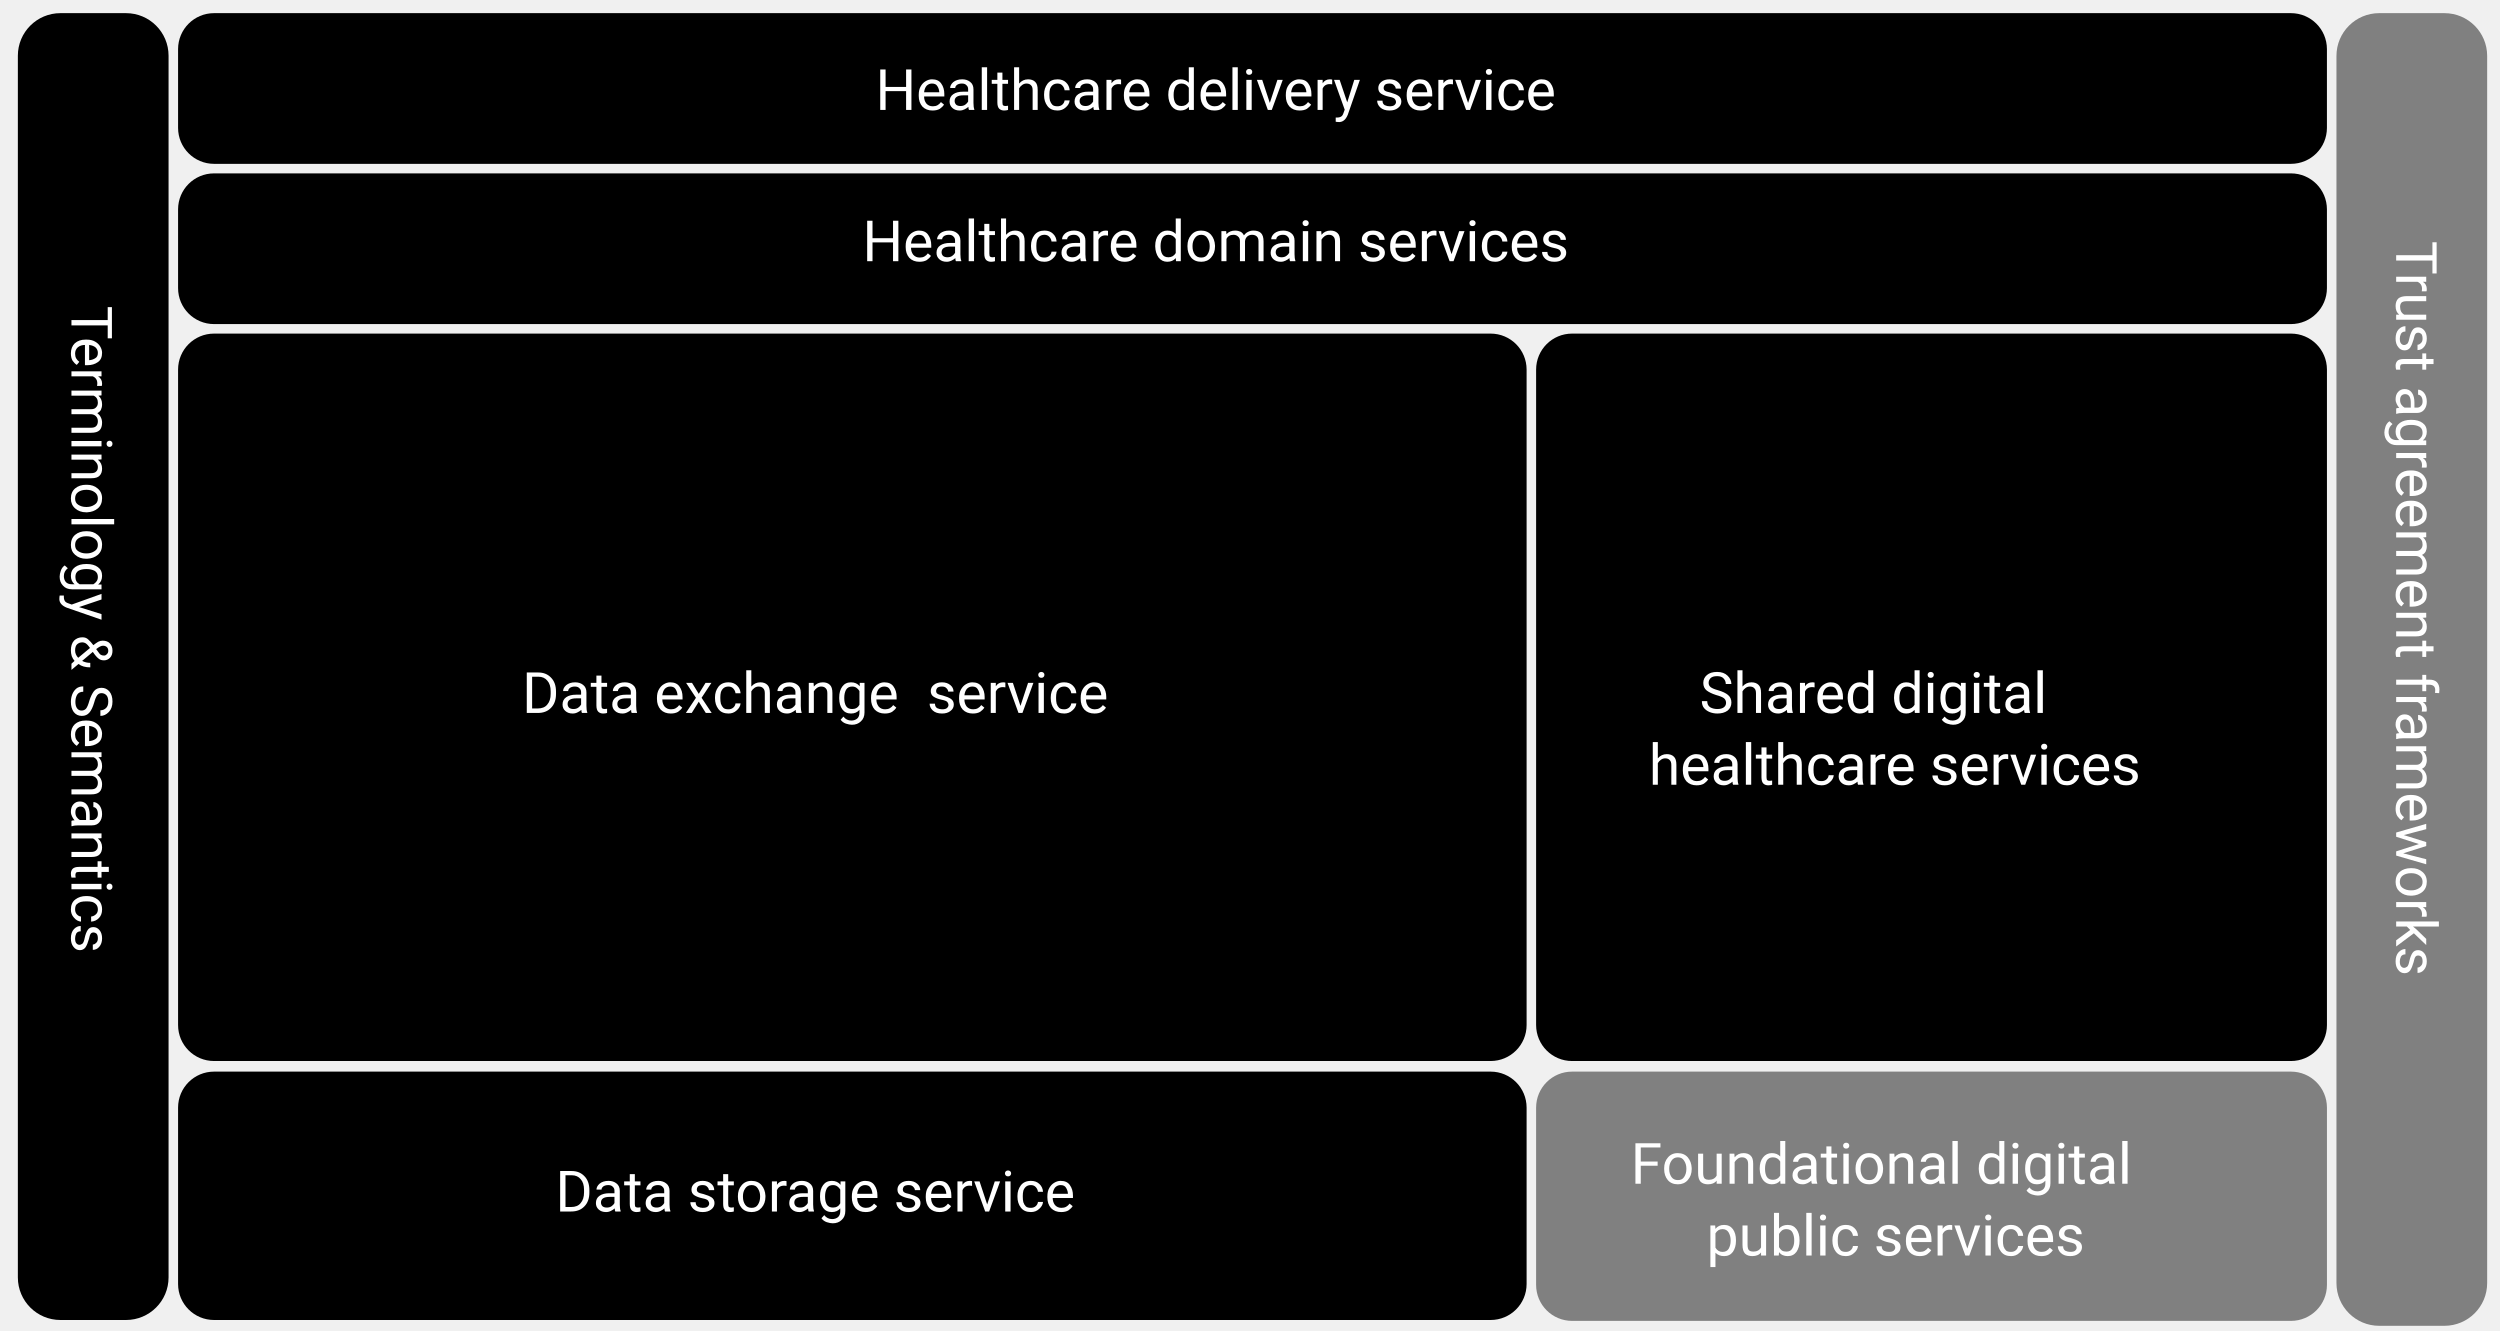
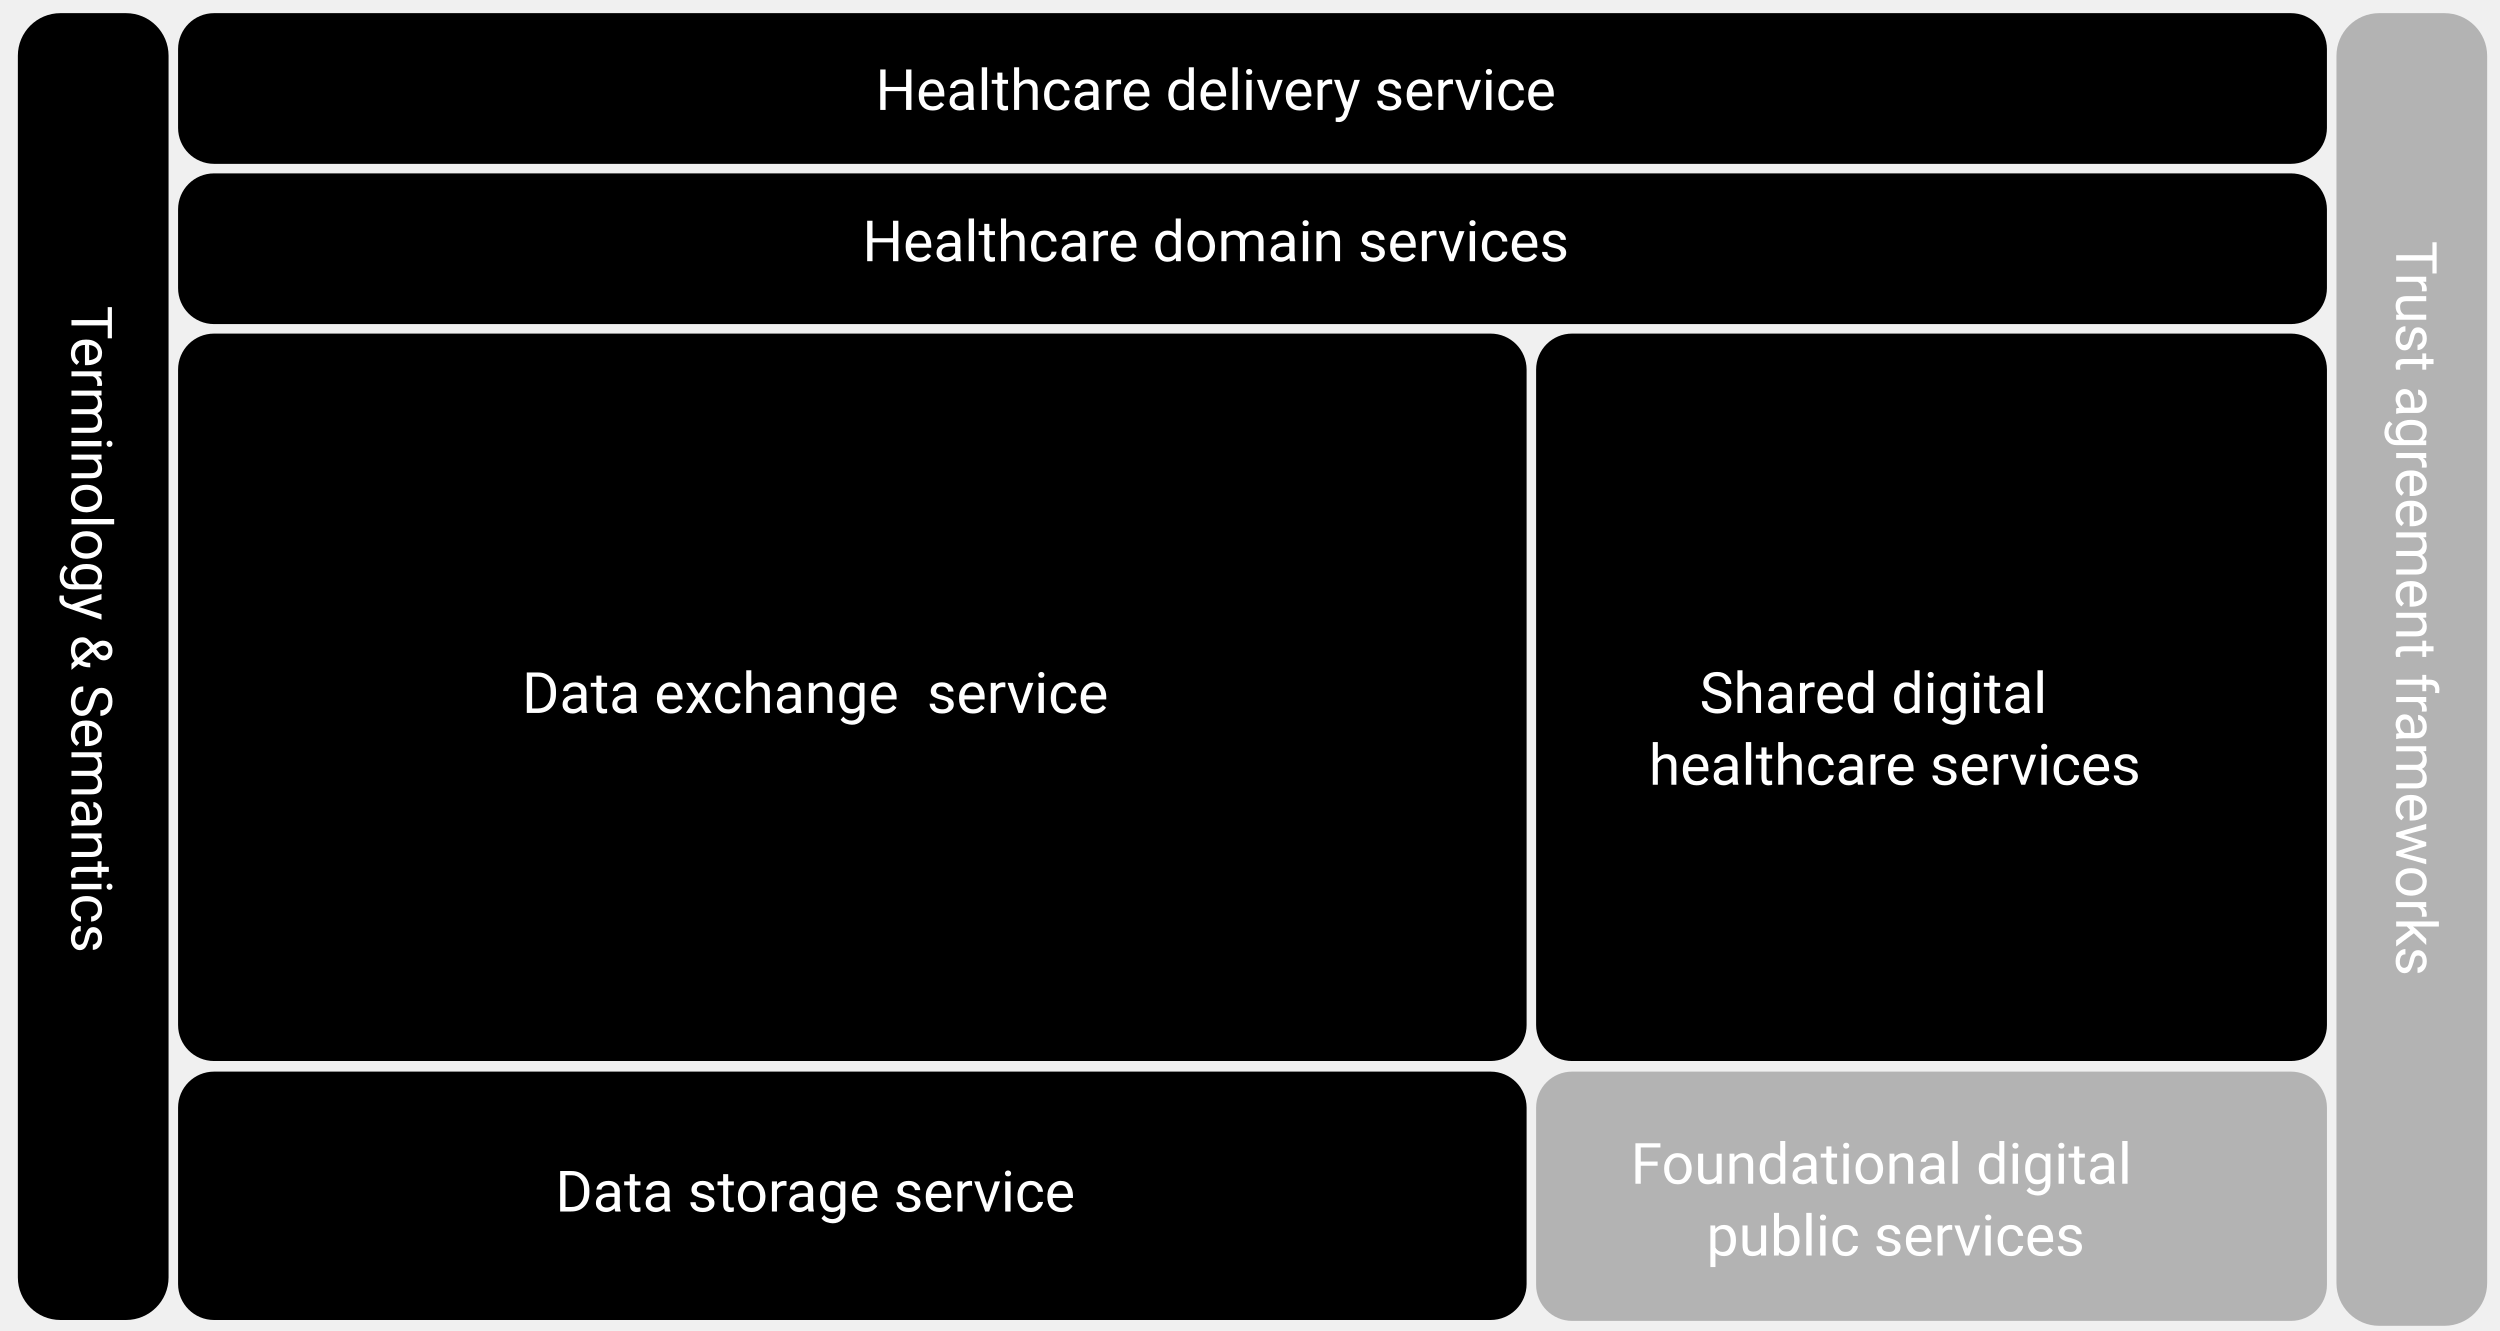
<svg xmlns="http://www.w3.org/2000/svg" width="139mm" height="74mm" viewBox="0 0 139 74" version="1.1" id="svg1">
-   <defs id="defs1" />
+   <defs id="defs1">
+     </defs>
  <g id="layer1" style="display:inline">
-     <rect style="fill:#808080;fill-opacity:1;stroke-width:0.063" id="rect4" width="43.97" height="13.859" x="85.408" y="59.582" rx="2" />
-     <rect style="fill:#808080;fill-opacity:1;stroke-width:0.063" id="rect4-8" width="72.984" height="8.379" x="-73.715" y="129.907" rx="2.377" transform="rotate(-90)" />
+     <rect style="fill:#b3b3b3;fill-opacity:1;stroke-width:0.063" id="rect4" width="43.97" height="13.859" x="85.408" y="59.582" rx="2" />
+     <rect style="fill:#b3b3b3;fill-opacity:1;stroke-width:0.063" id="rect4-8" width="72.984" height="8.379" x="-73.715" y="129.907" rx="2.377" transform="rotate(-90)" />
    <rect style="fill:#000000;fill-opacity:1;stroke-width:0.063" id="rect4-8-0" width="72.661" height="8.379" x="-73.392" y="0.993" rx="2.366" transform="rotate(-90)" />
    <rect style="fill:#000000;fill-opacity:1;stroke-width:0.08" id="rect4-9" width="119.476" height="8.379" x="9.901" y="9.64" rx="2" />
    <rect style="fill:#000000;fill-opacity:1;stroke-width:0.08" id="rect4-9-7" width="119.476" height="8.379" x="9.901" y="0.731" rx="2" />
    <rect style="fill:#000000;fill-opacity:1;stroke-width:0.14" id="rect4-9-4" width="74.978" height="40.445" x="9.901" y="18.548" rx="2" />
    <rect style="fill:#000000;fill-opacity:1;stroke-width:0.107" id="rect4-9-4-3" width="43.97" height="40.445" x="85.408" y="18.548" rx="2" />
    <rect style="display:inline;fill:#000000;fill-opacity:1;stroke-width:0.082" id="rect4-5" width="74.978" height="13.81" x="9.901" y="59.582" rx="2" />
  </g>
  <g id="layer2" style="display:inline">
    <text xml:space="preserve" style="font-size:3.175px;text-align:start;writing-mode:lr-tb;direction:ltr;text-anchor:start;fill:#ff0000;fill-opacity:1;stroke-width:0.265" x="107.333" y="39.641" id="text5-5-1-4">
      <tspan id="tspan5-0-3-6" style="font-style:normal;font-variant:normal;font-weight:normal;font-stretch:normal;font-family:Roboto;-inkscape-font-specification:Roboto;text-align:center;text-anchor:middle;fill:#ffffff;stroke-width:0.265" x="107.333" y="39.641">Shared digital </tspan>
      <tspan style="font-style:normal;font-variant:normal;font-weight:normal;font-stretch:normal;font-family:Roboto;-inkscape-font-specification:Roboto;text-align:center;text-anchor:middle;fill:#ffffff;stroke-width:0.265" x="107.333" y="43.633" id="tspan7">healthcare services</tspan>
    </text>
    <text xml:space="preserve" style="font-size:3.175px;text-align:start;writing-mode:lr-tb;direction:ltr;text-anchor:start;fill:#ff0000;fill-opacity:1;stroke-width:0.265" x="47.311" y="39.641" id="text5-5-1-4-8">
      <tspan id="tspan5-0-3-6-4" style="font-style:normal;font-variant:normal;font-weight:normal;font-stretch:normal;font-family:Roboto;-inkscape-font-specification:Roboto;text-align:center;text-anchor:middle;fill:#ffffff;stroke-width:0.265" x="47.311" y="39.641">Data exchange  service</tspan>
    </text>
    <text xml:space="preserve" style="font-size:3.175px;text-align:start;writing-mode:lr-tb;direction:ltr;text-anchor:start;fill:#ff0000;fill-opacity:1;stroke-width:0.265" x="47.311" y="67.358" id="text5-5-1-4-8-3">
      <tspan id="tspan5-0-3-6-4-6" style="font-style:normal;font-variant:normal;font-weight:normal;font-stretch:normal;font-family:Roboto;-inkscape-font-specification:Roboto;text-align:center;text-anchor:middle;fill:#ffffff;stroke-width:0.265" x="47.311" y="67.358">Data storage service</tspan>
    </text>
    <text xml:space="preserve" style="font-size:3.175px;text-align:start;writing-mode:lr-tb;direction:ltr;text-anchor:start;fill:#ff0000;fill-opacity:1;stroke-width:0.265" x="69.579" y="6.114" id="text5">
      <tspan id="tspan5" style="font-style:normal;font-variant:normal;font-weight:normal;font-stretch:normal;font-family:Roboto;-inkscape-font-specification:Roboto;text-align:center;text-anchor:middle;fill:#ffffff;stroke-width:0.265" x="69.579" y="6.114">Healthcare delivery service</tspan>
    </text>
    <text xml:space="preserve" style="font-size:3.175px;text-align:start;writing-mode:lr-tb;direction:ltr;text-anchor:start;fill:#ff0000;fill-opacity:1;stroke-width:0.265" x="69.579" y="14.524" id="text5-0">
      <tspan id="tspan5-1" style="font-style:normal;font-variant:normal;font-weight:normal;font-stretch:normal;font-family:Roboto;-inkscape-font-specification:Roboto;text-align:center;text-anchor:middle;fill:#ffffff;stroke-width:0.265" x="69.579" y="14.524">Healthcare domain services</tspan>
    </text>
    <text xml:space="preserve" style="font-size:3.175px;text-align:start;writing-mode:lr-tb;direction:ltr;text-anchor:start;fill:#ff0000;fill-opacity:1;stroke-width:0.265" x="35.811" y="-133.226" id="text5-2" transform="rotate(90)">
      <tspan id="tspan5-6" style="font-style:normal;font-variant:normal;font-weight:normal;font-stretch:normal;font-family:Roboto;-inkscape-font-specification:Roboto;text-align:center;text-anchor:middle;fill:#ffffff;stroke-width:0.265" x="35.811" y="-133.226">Trust agreement frameworks</tspan>
    </text>
    <text xml:space="preserve" style="font-size:3.175px;text-align:start;writing-mode:lr-tb;direction:ltr;text-anchor:start;fill:#ff0000;fill-opacity:1;stroke-width:0.265" x="36.975" y="-3.973" id="text5-2-7" transform="rotate(90)">
      <tspan id="tspan5-6-5" style="font-style:normal;font-variant:normal;font-weight:normal;font-stretch:normal;font-family:Roboto;-inkscape-font-specification:Roboto;text-align:center;text-anchor:middle;fill:#ffffff;stroke-width:0.265" x="36.975" y="-3.973">Terminology &amp; Semantics</tspan>
    </text>
    <text xml:space="preserve" style="font-size:3.175px;text-align:start;writing-mode:lr-tb;direction:ltr;text-anchor:start;fill:#ff0000;fill-opacity:1;stroke-width:0.265" x="107.378" y="65.817" id="text5-5-1">
      <tspan style="font-style:normal;font-variant:normal;font-weight:normal;font-stretch:normal;font-family:Roboto;-inkscape-font-specification:Roboto;text-align:center;text-anchor:middle;fill:#ffffff;stroke-width:0.265" x="107.378" y="65.817" id="tspan8">Foundational digital</tspan>
      <tspan style="font-style:normal;font-variant:normal;font-weight:normal;font-stretch:normal;font-family:Roboto;-inkscape-font-specification:Roboto;text-align:center;text-anchor:middle;fill:#ffffff;stroke-width:0.265" x="107.378" y="69.809" id="tspan9">public services</tspan>
    </text>
  </g>
  <g id="layer3" style="display:none">
    <rect style="display:inline;fill:#808080;fill-opacity:1;stroke-width:0.057" id="rect4-9-7-1" width="68.802" height="7.295" x="10.529" y="1.273" rx="1.6" />
    <rect style="display:inline;fill:#808080;fill-opacity:1;stroke-width:0.033" id="rect4-9-7-1-3" width="42.911" height="3.903" x="85.937" y="54.589" rx="1.6" />
    <text xml:space="preserve" style="font-style:normal;font-variant:normal;font-weight:normal;font-stretch:normal;font-size:2.469px;font-family:Roboto;-inkscape-font-specification:Roboto;text-align:center;writing-mode:lr-tb;direction:ltr;text-anchor:middle;fill:#808080;fill-opacity:1;stroke-width:0.265" x="107.365" y="57.481" id="text6">
      <tspan id="tspan6" style="font-size:2.469px;fill:#ffffff;stroke-width:0.265" x="107.365" y="57.481">Product catalogue</tspan>
    </text>
    <rect style="display:inline;fill:#808080;fill-opacity:1;stroke-width:0.033" id="rect4-9-7-1-3-3" width="42.911" height="3.903" x="85.792" y="19.139" rx="1.6" />
    <text xml:space="preserve" style="font-style:normal;font-variant:normal;font-weight:normal;font-stretch:normal;font-size:2.469px;font-family:Roboto;-inkscape-font-specification:Roboto;text-align:center;writing-mode:lr-tb;direction:ltr;text-anchor:middle;display:inline;fill:#808080;fill-opacity:1;stroke-width:0.265" x="106.908" y="21.903" id="text6-8">
      <tspan id="tspan6-0" style="font-size:2.469px;fill:#ffffff;stroke-width:0.265" x="106.908" y="21.903">Authentication</tspan>
    </text>
    <rect style="display:inline;fill:#808080;fill-opacity:1;stroke-width:0.033" id="rect4-9-7-1-3-3-2" width="42.911" height="3.903" x="85.937" y="23.576" rx="1.6" />
    <text xml:space="preserve" style="font-style:normal;font-variant:normal;font-weight:normal;font-stretch:normal;font-size:2.469px;font-family:Roboto;-inkscape-font-specification:Roboto;text-align:center;writing-mode:lr-tb;direction:ltr;text-anchor:middle;display:inline;fill:#808080;fill-opacity:1;stroke-width:0.265" x="107.023" y="26.339" id="text6-8-0">
      <tspan id="tspan6-0-1" style="font-size:2.469px;fill:#ffffff;stroke-width:0.265" x="107.023" y="26.339">Autorisation</tspan>
    </text>
    <rect style="display:inline;fill:#808080;fill-opacity:1;stroke-width:0.033" id="rect4-9-7-1-3-3-2-1" width="42.911" height="3.903" x="85.937" y="28.008" rx="1.6" />
    <text xml:space="preserve" style="font-style:normal;font-variant:normal;font-weight:normal;font-stretch:normal;font-size:2.469px;font-family:Roboto;-inkscape-font-specification:Roboto;text-align:center;writing-mode:lr-tb;direction:ltr;text-anchor:middle;display:inline;fill:#808080;fill-opacity:1;stroke-width:0.265" x="106.947" y="30.749" id="text6-8-0-8">
      <tspan id="tspan6-0-1-9" style="font-size:2.469px;fill:#ffffff;stroke-width:0.265" x="106.947" y="30.749">Adressing and localisation</tspan>
    </text>
    <rect style="display:inline;fill:#808080;fill-opacity:1;stroke-width:0.033" id="rect4-9-7-1-3-3-2-1-3" width="42.911" height="3.903" x="85.937" y="32.44" rx="1.6" />
    <text xml:space="preserve" style="font-style:normal;font-variant:normal;font-weight:normal;font-stretch:normal;font-size:2.469px;font-family:Roboto;-inkscape-font-specification:Roboto;text-align:center;writing-mode:lr-tb;direction:ltr;text-anchor:middle;display:inline;fill:#808080;fill-opacity:1;stroke-width:0.265" x="106.947" y="35.181" id="text6-8-0-8-9">
      <tspan id="tspan6-0-1-9-8" style="font-size:2.469px;fill:#ffffff;stroke-width:0.265" x="106.947" y="35.181">Consent management</tspan>
    </text>
    <rect style="display:inline;fill:#808080;fill-opacity:1;stroke-width:0.033" id="rect4-9-7-1-3-3-2-1-3-7" width="42.911" height="3.903" x="85.937" y="36.872" rx="1.6" />
    <text xml:space="preserve" style="font-style:normal;font-variant:normal;font-weight:normal;font-stretch:normal;font-size:2.469px;font-family:Roboto;-inkscape-font-specification:Roboto;text-align:center;writing-mode:lr-tb;direction:ltr;text-anchor:middle;display:inline;fill:#808080;fill-opacity:1;stroke-width:0.265" x="106.947" y="39.613" id="text6-8-0-8-9-8">
      <tspan id="tspan6-0-1-9-8-3" style="font-size:2.469px;fill:#ffffff;stroke-width:0.265" x="106.947" y="39.613">Logging</tspan>
    </text>
    <rect style="display:inline;fill:#808080;fill-opacity:1;stroke-width:0.033" id="rect4-9-7-1-3-3-2-1-3-7-0" width="42.911" height="3.903" x="85.937" y="41.304" rx="1.6" />
    <text xml:space="preserve" style="font-style:normal;font-variant:normal;font-weight:normal;font-stretch:normal;font-size:2.469px;font-family:Roboto;-inkscape-font-specification:Roboto;text-align:center;writing-mode:lr-tb;direction:ltr;text-anchor:middle;display:inline;fill:#808080;fill-opacity:1;stroke-width:0.265" x="106.947" y="44.045" id="text6-8-0-8-9-8-7">
      <tspan id="tspan6-0-1-9-8-3-3" style="font-size:2.469px;fill:#ffffff;stroke-width:0.265" x="106.947" y="44.045">Client registry</tspan>
    </text>
    <rect style="display:inline;fill:#808080;fill-opacity:1;stroke-width:0.033" id="rect4-9-7-1-3-3-2-1-3-7-0-1" width="42.911" height="3.903" x="85.937" y="45.736" rx="1.6" />
    <text xml:space="preserve" style="font-style:normal;font-variant:normal;font-weight:normal;font-stretch:normal;font-size:2.469px;font-family:Roboto;-inkscape-font-specification:Roboto;text-align:center;writing-mode:lr-tb;direction:ltr;text-anchor:middle;display:inline;fill:#808080;fill-opacity:1;stroke-width:0.265" x="106.947" y="48.477" id="text6-8-0-8-9-8-7-0">
      <tspan id="tspan6-0-1-9-8-3-3-9" style="font-size:2.469px;fill:#ffffff;stroke-width:0.265" x="106.947" y="48.477">Provider registry</tspan>
    </text>
    <rect style="display:inline;fill:#808080;fill-opacity:1;stroke-width:0.033" id="rect4-9-7-1-3-3-2-1-3-7-0-1-4" width="42.911" height="3.903" x="86.216" y="50.149" rx="1.6" />
    <text xml:space="preserve" style="font-style:normal;font-variant:normal;font-weight:normal;font-stretch:normal;font-size:2.469px;font-family:Roboto;-inkscape-font-specification:Roboto;text-align:center;writing-mode:lr-tb;direction:ltr;text-anchor:middle;display:inline;fill:#808080;fill-opacity:1;stroke-width:0.265" x="107.226" y="52.89" id="text6-8-0-8-9-8-7-0-8">
      <tspan id="tspan6-0-1-9-8-3-3-9-4" style="font-size:2.469px;fill:#ffffff;stroke-width:0.265" x="107.226" y="52.89">Facility registry</tspan>
    </text>
    <rect style="display:inline;fill:#808080;fill-opacity:1;stroke-width:0.028" id="rect4-9-7-1-3-8" width="16.477" height="7.321" x="10.501" y="59.582" rx="1.6" />
    <text xml:space="preserve" style="font-style:normal;font-variant:normal;font-weight:normal;font-stretch:normal;font-size:2.822px;font-family:Roboto;-inkscape-font-specification:Roboto;text-align:center;writing-mode:lr-tb;direction:ltr;text-anchor:middle;display:inline;fill:#808080;fill-opacity:1;stroke-width:0.265" x="18.141" y="58.954" id="text6-1">
      <tspan id="tspan6-8" style="font-size:2.822px;fill:#ffffff;stroke-width:0.265" x="18.141" y="58.954">EHR</tspan>
    </text>
  </g>
</svg>
